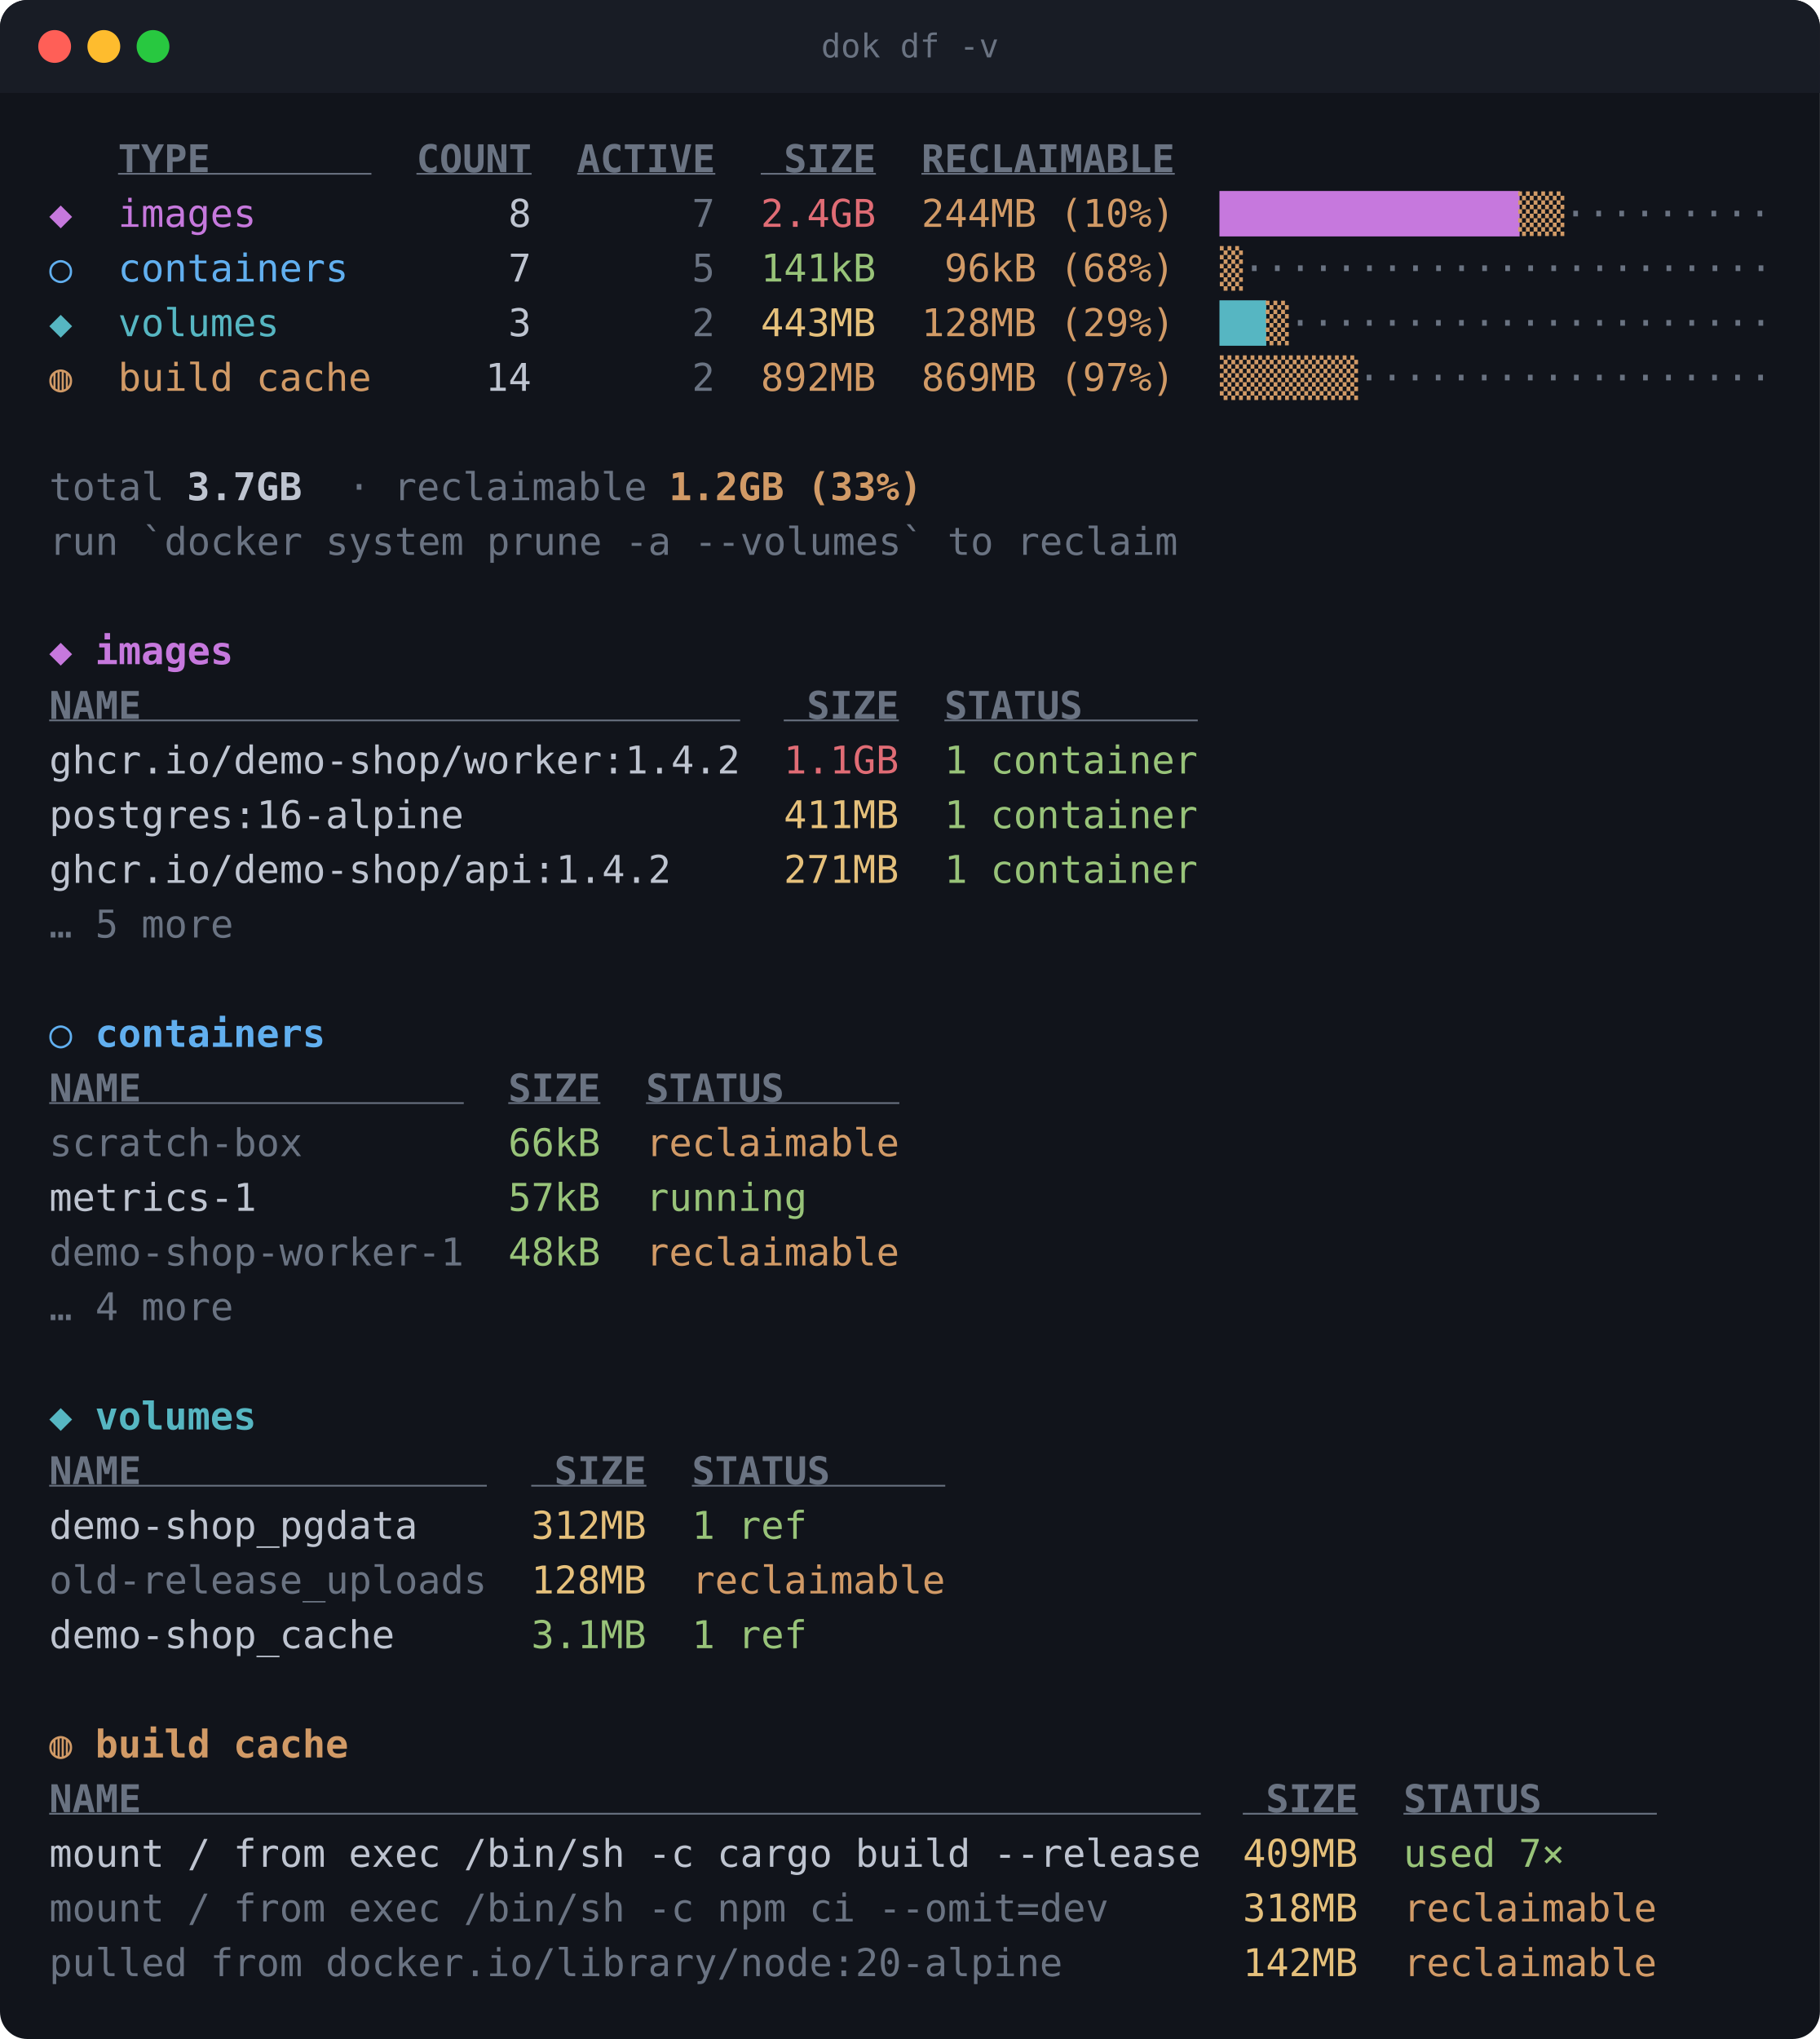
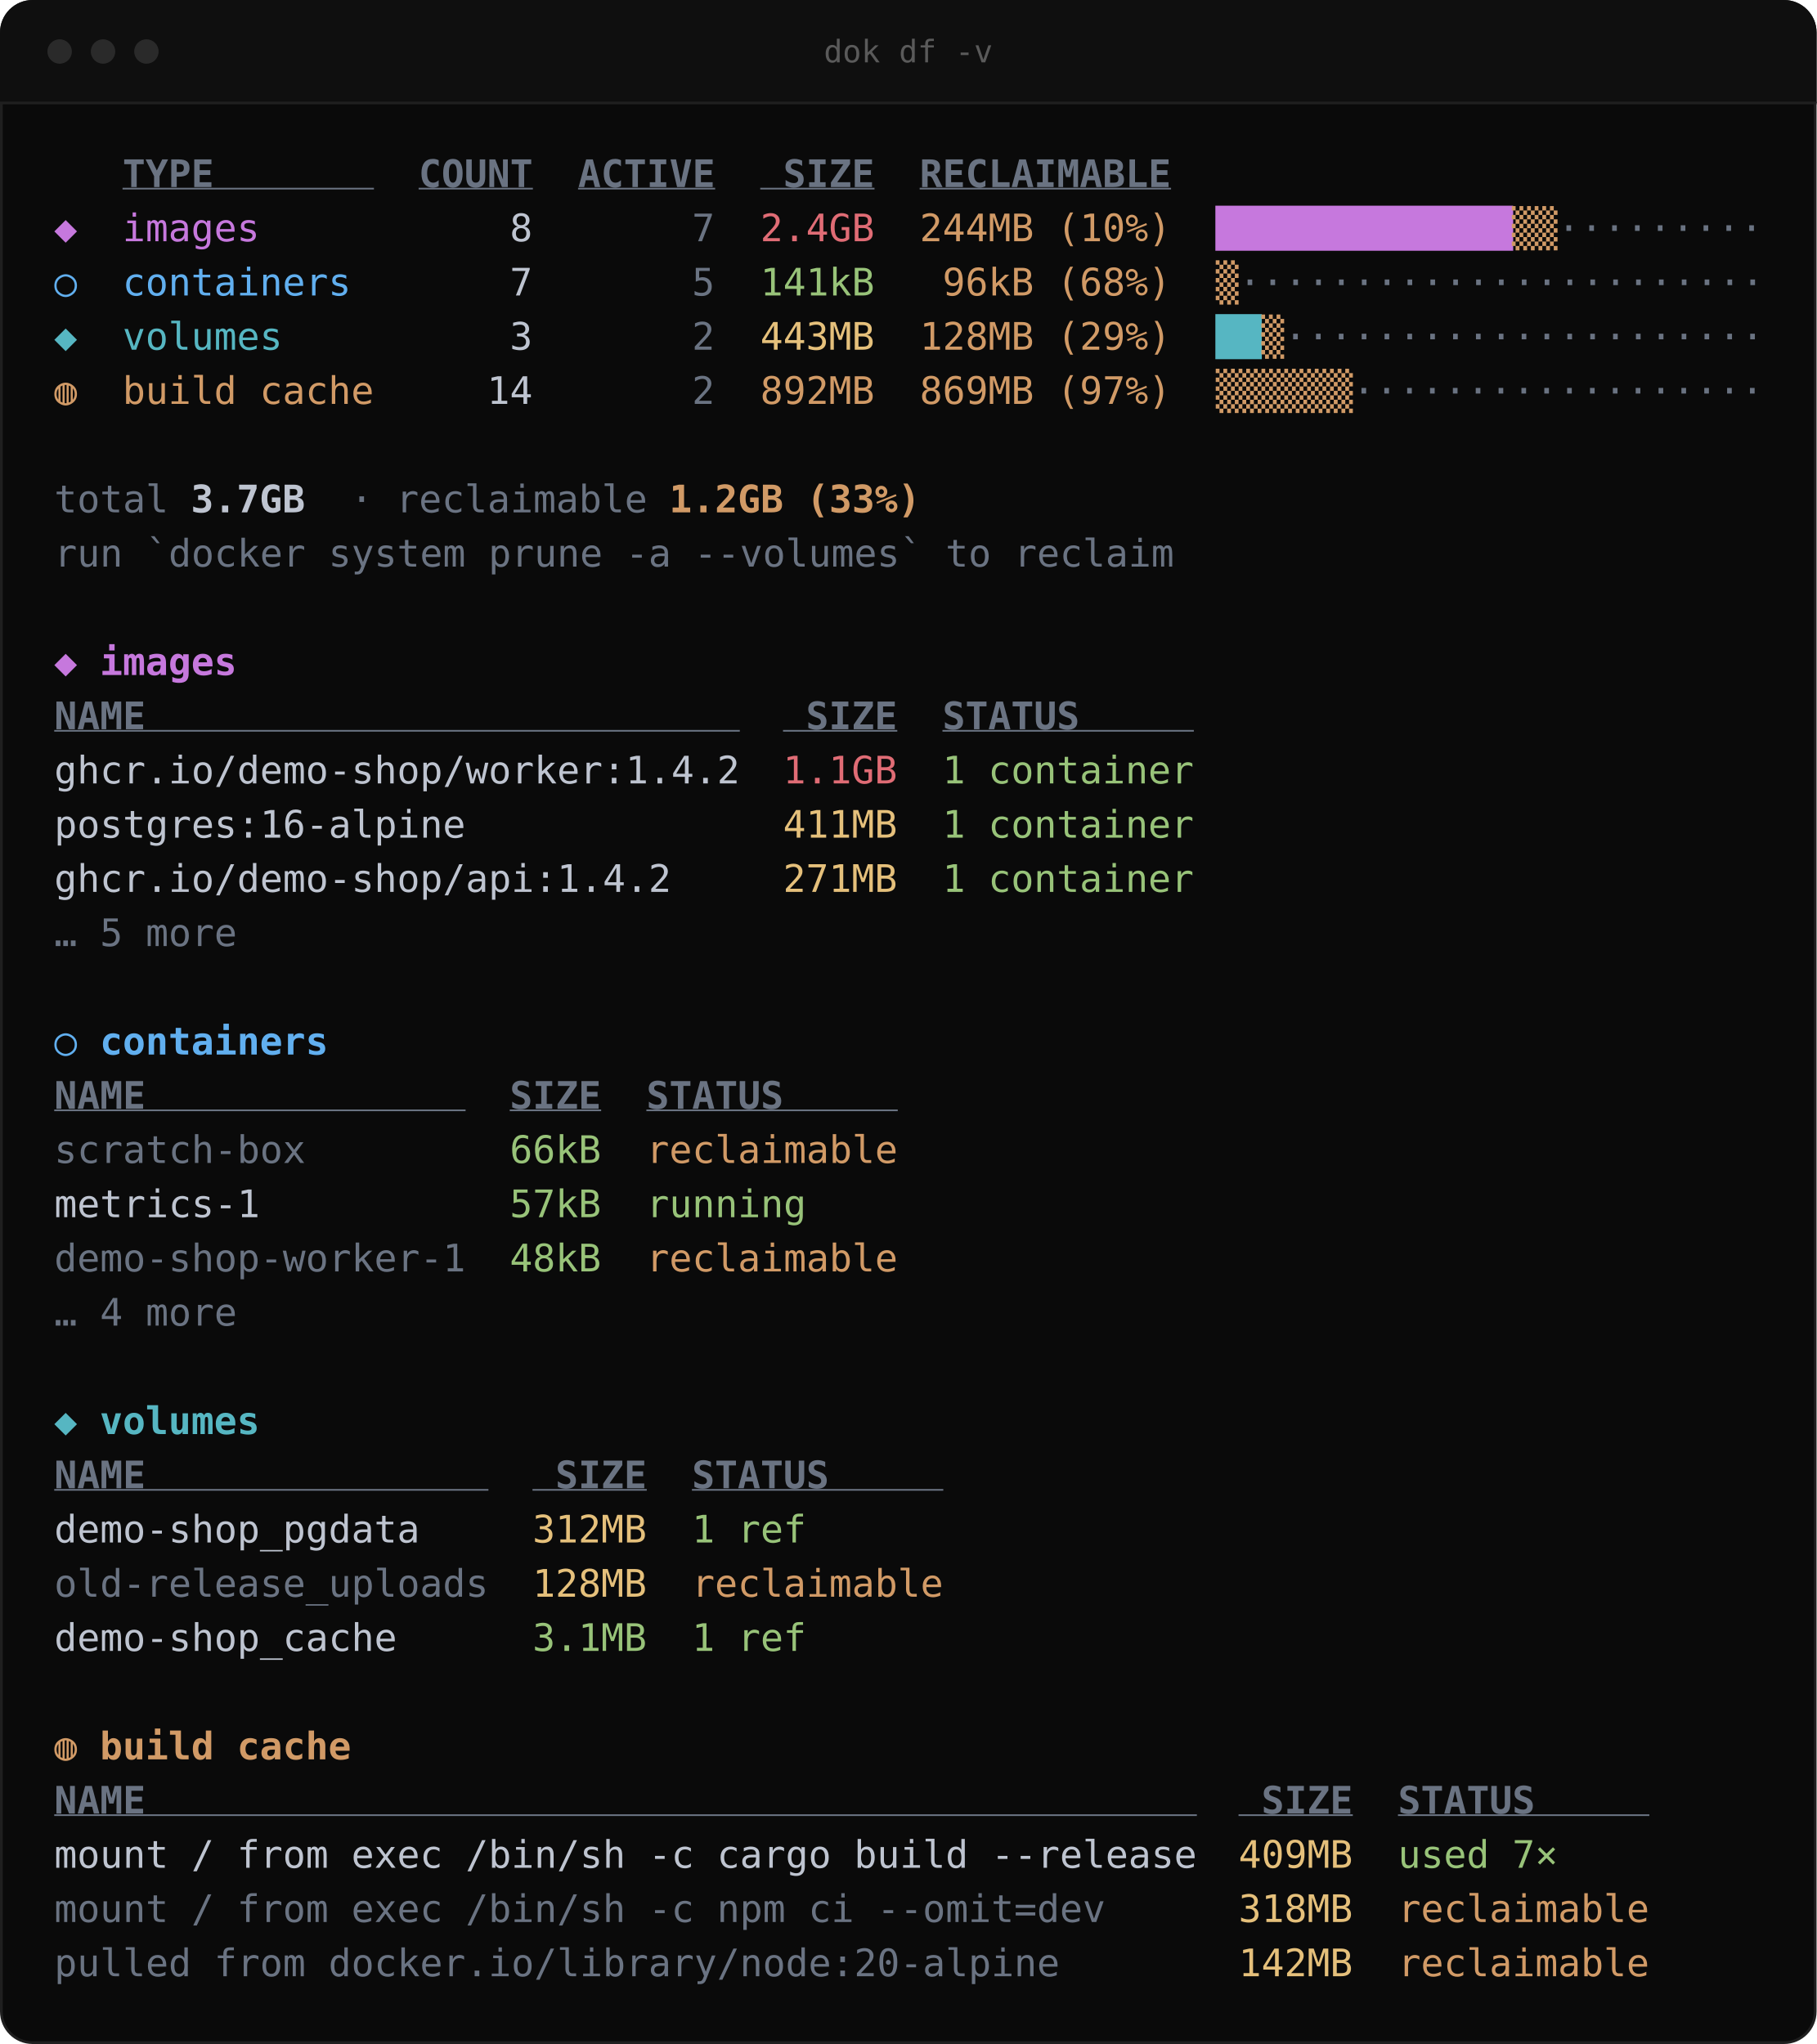
- <svg xmlns="http://www.w3.org/2000/svg" width="666" height="746" viewBox="0 0 666 746" font-family="JetBrains Mono, SFMono-Regular, Menlo, Consolas, monospace" font-size="14">
-   <rect width="666" height="746" rx="10" fill="#11141b" />
-   <rect width="666" height="34" rx="10" fill="#181c25" />
-   <rect y="24" width="666" height="10" fill="#181c25" />
-   <circle cx="20" cy="17" r="6" fill="#ff5f57" />
-   <circle cx="38" cy="17" r="6" fill="#febc2e" />
-   <circle cx="56" cy="17" r="6" fill="#28c840" />
-   <text x="333" y="21" fill="#6a7382" font-size="12" text-anchor="middle">dok df -v</text>
-   <text y="63.0" xml:space="preserve">
-     <tspan x="43.2" fill="#6a7382" font-weight="bold" text-decoration="underline">TYPE       </tspan>
-     <tspan x="152.4" fill="#6a7382" font-weight="bold" text-decoration="underline">COUNT</tspan>
-     <tspan x="211.2" fill="#6a7382" font-weight="bold" text-decoration="underline">ACTIVE</tspan>
-     <tspan x="278.4" fill="#6a7382" font-weight="bold" text-decoration="underline"> SIZE</tspan>
-     <tspan x="337.2" fill="#6a7382" font-weight="bold" text-decoration="underline">RECLAIMABLE</tspan>
+ <svg xmlns="http://www.w3.org/2000/svg" width="670" height="754" viewBox="0 0 670 754" font-family="JetBrains Mono, SFMono-Regular, Menlo, Consolas, monospace" font-size="14">
+   <rect x=".5" y=".5" width="669" height="753" rx="11.5" fill="#0a0a0a" stroke="#1f1f1f" />
+   <path d="M0 12a12 12 0 0 1 12-12h646a12 12 0 0 1 12 12v26H0z" fill="#0f0f0f" />
+   <path d="M0 38h670" stroke="#1f1f1f" />
+   <circle cx="22" cy="19" r="4.5" fill="#2a2a2a" />
+   <circle cx="38" cy="19" r="4.5" fill="#2a2a2a" />
+   <circle cx="54" cy="19" r="4.5" fill="#2a2a2a" />
+   <text x="335" y="23" fill="#5a5a5a" font-size="11.5" text-anchor="middle">dok df -v</text>
+   <text y="69.0" xml:space="preserve">
+     <tspan x="45.2" fill="#6a7382" font-weight="bold" text-decoration="underline">TYPE       </tspan>
+     <tspan x="154.4" fill="#6a7382" font-weight="bold" text-decoration="underline">COUNT</tspan>
+     <tspan x="213.2" fill="#6a7382" font-weight="bold" text-decoration="underline">ACTIVE</tspan>
+     <tspan x="280.4" fill="#6a7382" font-weight="bold" text-decoration="underline"> SIZE</tspan>
+     <tspan x="339.2" fill="#6a7382" font-weight="bold" text-decoration="underline">RECLAIMABLE</tspan>
  </text>
-   <text y="83.0" xml:space="preserve">
-     <tspan x="18.0" fill="#c678dd">◆</tspan>
-     <tspan x="43.2" fill="#c678dd">images</tspan>
-     <tspan x="186.0" fill="#bec4d0">8</tspan>
-     <tspan x="253.2" fill="#6a7382">7</tspan>
-     <tspan x="278.4" fill="#e06c75">2.4GB</tspan>
-     <tspan x="337.2" fill="#d19a66">244MB (10%)</tspan>
-     <tspan x="446.4" fill="#c678dd">█████████████</tspan>
-     <tspan x="555.6" fill="#d19a66">▒▒</tspan>
-     <tspan x="572.4" fill="#6a7382">·········</tspan>
+   <text y="89.0" xml:space="preserve">
+     <tspan x="20.0" fill="#c678dd">◆</tspan>
+     <tspan x="45.2" fill="#c678dd">images</tspan>
+     <tspan x="188.0" fill="#bec4d0">8</tspan>
+     <tspan x="255.2" fill="#6a7382">7</tspan>
+     <tspan x="280.4" fill="#e06c75">2.4GB</tspan>
+     <tspan x="339.2" fill="#d19a66">244MB (10%)</tspan>
+     <tspan x="448.4" fill="#c678dd">█████████████</tspan>
+     <tspan x="557.6" fill="#d19a66">▒▒</tspan>
+     <tspan x="574.4" fill="#6a7382">·········</tspan>
  </text>
-   <text y="103.0" xml:space="preserve">
-     <tspan x="18.0" fill="#61afef">○</tspan>
-     <tspan x="43.2" fill="#61afef">containers</tspan>
-     <tspan x="186.0" fill="#bec4d0">7</tspan>
-     <tspan x="253.2" fill="#6a7382">5</tspan>
-     <tspan x="278.4" fill="#98c379">141kB</tspan>
-     <tspan x="345.6" fill="#d19a66">96kB (68%)</tspan>
-     <tspan x="446.4" fill="#d19a66">▒</tspan>
-     <tspan x="454.8" fill="#6a7382">·······················</tspan>
+   <text y="109.0" xml:space="preserve">
+     <tspan x="20.0" fill="#61afef">○</tspan>
+     <tspan x="45.2" fill="#61afef">containers</tspan>
+     <tspan x="188.0" fill="#bec4d0">7</tspan>
+     <tspan x="255.2" fill="#6a7382">5</tspan>
+     <tspan x="280.4" fill="#98c379">141kB</tspan>
+     <tspan x="347.6" fill="#d19a66">96kB (68%)</tspan>
+     <tspan x="448.4" fill="#d19a66">▒</tspan>
+     <tspan x="456.8" fill="#6a7382">·······················</tspan>
  </text>
-   <text y="123.0" xml:space="preserve">
-     <tspan x="18.0" fill="#56b6c2">◆</tspan>
-     <tspan x="43.2" fill="#56b6c2">volumes</tspan>
-     <tspan x="186.0" fill="#bec4d0">3</tspan>
-     <tspan x="253.2" fill="#6a7382">2</tspan>
-     <tspan x="278.4" fill="#e5c07b">443MB</tspan>
-     <tspan x="337.2" fill="#d19a66">128MB (29%)</tspan>
-     <tspan x="446.4" fill="#56b6c2">██</tspan>
-     <tspan x="463.2" fill="#d19a66">▒</tspan>
-     <tspan x="471.6" fill="#6a7382">·····················</tspan>
+   <text y="129.0" xml:space="preserve">
+     <tspan x="20.0" fill="#56b6c2">◆</tspan>
+     <tspan x="45.2" fill="#56b6c2">volumes</tspan>
+     <tspan x="188.0" fill="#bec4d0">3</tspan>
+     <tspan x="255.2" fill="#6a7382">2</tspan>
+     <tspan x="280.4" fill="#e5c07b">443MB</tspan>
+     <tspan x="339.2" fill="#d19a66">128MB (29%)</tspan>
+     <tspan x="448.4" fill="#56b6c2">██</tspan>
+     <tspan x="465.2" fill="#d19a66">▒</tspan>
+     <tspan x="473.6" fill="#6a7382">·····················</tspan>
  </text>
-   <text y="143.0" xml:space="preserve">
-     <tspan x="18.0" fill="#d19a66">◍</tspan>
-     <tspan x="43.2" fill="#d19a66">build cache</tspan>
-     <tspan x="177.6" fill="#bec4d0">14</tspan>
-     <tspan x="253.2" fill="#6a7382">2</tspan>
-     <tspan x="278.4" fill="#d19a66">892MB</tspan>
-     <tspan x="337.2" fill="#d19a66">869MB (97%)</tspan>
-     <tspan x="446.4" fill="#d19a66">▒▒▒▒▒▒</tspan>
-     <tspan x="496.8" fill="#6a7382">··················</tspan>
+   <text y="149.0" xml:space="preserve">
+     <tspan x="20.0" fill="#d19a66">◍</tspan>
+     <tspan x="45.2" fill="#d19a66">build cache</tspan>
+     <tspan x="179.6" fill="#bec4d0">14</tspan>
+     <tspan x="255.2" fill="#6a7382">2</tspan>
+     <tspan x="280.4" fill="#d19a66">892MB</tspan>
+     <tspan x="339.2" fill="#d19a66">869MB (97%)</tspan>
+     <tspan x="448.4" fill="#d19a66">▒▒▒▒▒▒</tspan>
+     <tspan x="498.8" fill="#6a7382">··················</tspan>
  </text>
-   <text y="183.0" xml:space="preserve">
-     <tspan x="18.0" fill="#6a7382">total</tspan>
-     <tspan x="68.4" fill="#bec4d0" font-weight="bold">3.7GB</tspan>
-     <tspan x="127.2" fill="#6a7382">· reclaimable</tspan>
-     <tspan x="244.8" fill="#d19a66" font-weight="bold">1.2GB (33%)</tspan>
+   <text y="189.0" xml:space="preserve">
+     <tspan x="20.0" fill="#6a7382">total</tspan>
+     <tspan x="70.4" fill="#bec4d0" font-weight="bold">3.7GB</tspan>
+     <tspan x="129.2" fill="#6a7382">· reclaimable</tspan>
+     <tspan x="246.8" fill="#d19a66" font-weight="bold">1.2GB (33%)</tspan>
  </text>
-   <text y="203.0" xml:space="preserve">
-     <tspan x="18.0" fill="#6a7382">run `docker system prune -a --volumes` to reclaim</tspan>
+   <text y="209.0" xml:space="preserve">
+     <tspan x="20.0" fill="#6a7382">run `docker system prune -a --volumes` to reclaim</tspan>
  </text>
-   <text y="243.0" xml:space="preserve">
-     <tspan x="18.0" fill="#c678dd">◆</tspan>
-     <tspan x="34.8" fill="#c678dd" font-weight="bold">images</tspan>
+   <text y="249.0" xml:space="preserve">
+     <tspan x="20.0" fill="#c678dd">◆</tspan>
+     <tspan x="36.8" fill="#c678dd" font-weight="bold">images</tspan>
  </text>
-   <text y="263.0" xml:space="preserve">
-     <tspan x="18.0" fill="#6a7382" font-weight="bold" text-decoration="underline">NAME                          </tspan>
-     <tspan x="286.8" fill="#6a7382" font-weight="bold" text-decoration="underline"> SIZE</tspan>
-     <tspan x="345.6" fill="#6a7382" font-weight="bold" text-decoration="underline">STATUS     </tspan>
+   <text y="269.0" xml:space="preserve">
+     <tspan x="20.0" fill="#6a7382" font-weight="bold" text-decoration="underline">NAME                          </tspan>
+     <tspan x="288.8" fill="#6a7382" font-weight="bold" text-decoration="underline"> SIZE</tspan>
+     <tspan x="347.6" fill="#6a7382" font-weight="bold" text-decoration="underline">STATUS     </tspan>
  </text>
-   <text y="283.0" xml:space="preserve">
-     <tspan x="18.0" fill="#bec4d0">ghcr.io/demo-shop/worker:1.4.2</tspan>
-     <tspan x="286.8" fill="#e06c75">1.1GB</tspan>
-     <tspan x="345.6" fill="#98c379">1 container</tspan>
+   <text y="289.0" xml:space="preserve">
+     <tspan x="20.0" fill="#bec4d0">ghcr.io/demo-shop/worker:1.4.2</tspan>
+     <tspan x="288.8" fill="#e06c75">1.1GB</tspan>
+     <tspan x="347.6" fill="#98c379">1 container</tspan>
  </text>
-   <text y="303.0" xml:space="preserve">
-     <tspan x="18.0" fill="#bec4d0">postgres:16-alpine</tspan>
-     <tspan x="286.8" fill="#e5c07b">411MB</tspan>
-     <tspan x="345.6" fill="#98c379">1 container</tspan>
+   <text y="309.0" xml:space="preserve">
+     <tspan x="20.0" fill="#bec4d0">postgres:16-alpine</tspan>
+     <tspan x="288.8" fill="#e5c07b">411MB</tspan>
+     <tspan x="347.6" fill="#98c379">1 container</tspan>
  </text>
-   <text y="323.0" xml:space="preserve">
-     <tspan x="18.0" fill="#bec4d0">ghcr.io/demo-shop/api:1.4.2</tspan>
-     <tspan x="286.8" fill="#e5c07b">271MB</tspan>
-     <tspan x="345.6" fill="#98c379">1 container</tspan>
+   <text y="329.0" xml:space="preserve">
+     <tspan x="20.0" fill="#bec4d0">ghcr.io/demo-shop/api:1.4.2</tspan>
+     <tspan x="288.8" fill="#e5c07b">271MB</tspan>
+     <tspan x="347.6" fill="#98c379">1 container</tspan>
  </text>
-   <text y="343.0" xml:space="preserve">
-     <tspan x="18.0" fill="#6a7382">… 5 more</tspan>
+   <text y="349.0" xml:space="preserve">
+     <tspan x="20.0" fill="#6a7382">… 5 more</tspan>
  </text>
-   <text y="383.0" xml:space="preserve">
-     <tspan x="18.0" fill="#61afef">○</tspan>
-     <tspan x="34.8" fill="#61afef" font-weight="bold">containers</tspan>
+   <text y="389.0" xml:space="preserve">
+     <tspan x="20.0" fill="#61afef">○</tspan>
+     <tspan x="36.8" fill="#61afef" font-weight="bold">containers</tspan>
  </text>
-   <text y="403.0" xml:space="preserve">
-     <tspan x="18.0" fill="#6a7382" font-weight="bold" text-decoration="underline">NAME              </tspan>
-     <tspan x="186.0" fill="#6a7382" font-weight="bold" text-decoration="underline">SIZE</tspan>
-     <tspan x="236.4" fill="#6a7382" font-weight="bold" text-decoration="underline">STATUS     </tspan>
+   <text y="409.0" xml:space="preserve">
+     <tspan x="20.0" fill="#6a7382" font-weight="bold" text-decoration="underline">NAME              </tspan>
+     <tspan x="188.0" fill="#6a7382" font-weight="bold" text-decoration="underline">SIZE</tspan>
+     <tspan x="238.4" fill="#6a7382" font-weight="bold" text-decoration="underline">STATUS     </tspan>
  </text>
-   <text y="423.0" xml:space="preserve">
-     <tspan x="18.0" fill="#6a7382">scratch-box</tspan>
-     <tspan x="186.0" fill="#98c379">66kB</tspan>
-     <tspan x="236.4" fill="#d19a66">reclaimable</tspan>
+   <text y="429.0" xml:space="preserve">
+     <tspan x="20.0" fill="#6a7382">scratch-box</tspan>
+     <tspan x="188.0" fill="#98c379">66kB</tspan>
+     <tspan x="238.4" fill="#d19a66">reclaimable</tspan>
  </text>
-   <text y="443.0" xml:space="preserve">
-     <tspan x="18.0" fill="#bec4d0">metrics-1</tspan>
-     <tspan x="186.0" fill="#98c379">57kB</tspan>
-     <tspan x="236.4" fill="#98c379">running</tspan>
+   <text y="449.0" xml:space="preserve">
+     <tspan x="20.0" fill="#bec4d0">metrics-1</tspan>
+     <tspan x="188.0" fill="#98c379">57kB</tspan>
+     <tspan x="238.4" fill="#98c379">running</tspan>
  </text>
-   <text y="463.0" xml:space="preserve">
-     <tspan x="18.0" fill="#6a7382">demo-shop-worker-1</tspan>
-     <tspan x="186.0" fill="#98c379">48kB</tspan>
-     <tspan x="236.4" fill="#d19a66">reclaimable</tspan>
+   <text y="469.0" xml:space="preserve">
+     <tspan x="20.0" fill="#6a7382">demo-shop-worker-1</tspan>
+     <tspan x="188.0" fill="#98c379">48kB</tspan>
+     <tspan x="238.4" fill="#d19a66">reclaimable</tspan>
  </text>
-   <text y="483.0" xml:space="preserve">
-     <tspan x="18.0" fill="#6a7382">… 4 more</tspan>
+   <text y="489.0" xml:space="preserve">
+     <tspan x="20.0" fill="#6a7382">… 4 more</tspan>
  </text>
-   <text y="523.0" xml:space="preserve">
-     <tspan x="18.0" fill="#56b6c2">◆</tspan>
-     <tspan x="34.8" fill="#56b6c2" font-weight="bold">volumes</tspan>
+   <text y="529.0" xml:space="preserve">
+     <tspan x="20.0" fill="#56b6c2">◆</tspan>
+     <tspan x="36.8" fill="#56b6c2" font-weight="bold">volumes</tspan>
  </text>
-   <text y="543.0" xml:space="preserve">
-     <tspan x="18.0" fill="#6a7382" font-weight="bold" text-decoration="underline">NAME               </tspan>
-     <tspan x="194.4" fill="#6a7382" font-weight="bold" text-decoration="underline"> SIZE</tspan>
-     <tspan x="253.2" fill="#6a7382" font-weight="bold" text-decoration="underline">STATUS     </tspan>
+   <text y="549.0" xml:space="preserve">
+     <tspan x="20.0" fill="#6a7382" font-weight="bold" text-decoration="underline">NAME               </tspan>
+     <tspan x="196.4" fill="#6a7382" font-weight="bold" text-decoration="underline"> SIZE</tspan>
+     <tspan x="255.2" fill="#6a7382" font-weight="bold" text-decoration="underline">STATUS     </tspan>
  </text>
-   <text y="563.0" xml:space="preserve">
-     <tspan x="18.0" fill="#bec4d0">demo-shop_pgdata</tspan>
-     <tspan x="194.4" fill="#e5c07b">312MB</tspan>
-     <tspan x="253.2" fill="#98c379">1 ref</tspan>
+   <text y="569.0" xml:space="preserve">
+     <tspan x="20.0" fill="#bec4d0">demo-shop_pgdata</tspan>
+     <tspan x="196.4" fill="#e5c07b">312MB</tspan>
+     <tspan x="255.2" fill="#98c379">1 ref</tspan>
  </text>
-   <text y="583.0" xml:space="preserve">
-     <tspan x="18.0" fill="#6a7382">old-release_uploads</tspan>
-     <tspan x="194.4" fill="#e5c07b">128MB</tspan>
-     <tspan x="253.2" fill="#d19a66">reclaimable</tspan>
+   <text y="589.0" xml:space="preserve">
+     <tspan x="20.0" fill="#6a7382">old-release_uploads</tspan>
+     <tspan x="196.4" fill="#e5c07b">128MB</tspan>
+     <tspan x="255.2" fill="#d19a66">reclaimable</tspan>
  </text>
-   <text y="603.0" xml:space="preserve">
-     <tspan x="18.0" fill="#bec4d0">demo-shop_cache</tspan>
-     <tspan x="194.4" fill="#98c379">3.1MB</tspan>
-     <tspan x="253.2" fill="#98c379">1 ref</tspan>
+   <text y="609.0" xml:space="preserve">
+     <tspan x="20.0" fill="#bec4d0">demo-shop_cache</tspan>
+     <tspan x="196.4" fill="#98c379">3.1MB</tspan>
+     <tspan x="255.2" fill="#98c379">1 ref</tspan>
  </text>
-   <text y="643.0" xml:space="preserve">
-     <tspan x="18.0" fill="#d19a66">◍</tspan>
-     <tspan x="34.8" fill="#d19a66" font-weight="bold">build cache</tspan>
+   <text y="649.0" xml:space="preserve">
+     <tspan x="20.0" fill="#d19a66">◍</tspan>
+     <tspan x="36.8" fill="#d19a66" font-weight="bold">build cache</tspan>
  </text>
-   <text y="663.0" xml:space="preserve">
-     <tspan x="18.0" fill="#6a7382" font-weight="bold" text-decoration="underline">NAME                                              </tspan>
-     <tspan x="454.8" fill="#6a7382" font-weight="bold" text-decoration="underline"> SIZE</tspan>
-     <tspan x="513.6" fill="#6a7382" font-weight="bold" text-decoration="underline">STATUS     </tspan>
+   <text y="669.0" xml:space="preserve">
+     <tspan x="20.0" fill="#6a7382" font-weight="bold" text-decoration="underline">NAME                                              </tspan>
+     <tspan x="456.8" fill="#6a7382" font-weight="bold" text-decoration="underline"> SIZE</tspan>
+     <tspan x="515.6" fill="#6a7382" font-weight="bold" text-decoration="underline">STATUS     </tspan>
  </text>
-   <text y="683.0" xml:space="preserve">
-     <tspan x="18.0" fill="#bec4d0">mount / from exec /bin/sh -c cargo build --release</tspan>
-     <tspan x="454.8" fill="#e5c07b">409MB</tspan>
-     <tspan x="513.6" fill="#98c379">used 7×</tspan>
+   <text y="689.0" xml:space="preserve">
+     <tspan x="20.0" fill="#bec4d0">mount / from exec /bin/sh -c cargo build --release</tspan>
+     <tspan x="456.8" fill="#e5c07b">409MB</tspan>
+     <tspan x="515.6" fill="#98c379">used 7×</tspan>
  </text>
-   <text y="703.0" xml:space="preserve">
-     <tspan x="18.0" fill="#6a7382">mount / from exec /bin/sh -c npm ci --omit=dev</tspan>
-     <tspan x="454.8" fill="#e5c07b">318MB</tspan>
-     <tspan x="513.6" fill="#d19a66">reclaimable</tspan>
+   <text y="709.0" xml:space="preserve">
+     <tspan x="20.0" fill="#6a7382">mount / from exec /bin/sh -c npm ci --omit=dev</tspan>
+     <tspan x="456.8" fill="#e5c07b">318MB</tspan>
+     <tspan x="515.6" fill="#d19a66">reclaimable</tspan>
  </text>
-   <text y="723.0" xml:space="preserve">
-     <tspan x="18.0" fill="#6a7382">pulled from docker.io/library/node:20-alpine</tspan>
-     <tspan x="454.8" fill="#e5c07b">142MB</tspan>
-     <tspan x="513.6" fill="#d19a66">reclaimable</tspan>
+   <text y="729.0" xml:space="preserve">
+     <tspan x="20.0" fill="#6a7382">pulled from docker.io/library/node:20-alpine</tspan>
+     <tspan x="456.8" fill="#e5c07b">142MB</tspan>
+     <tspan x="515.6" fill="#d19a66">reclaimable</tspan>
  </text>
</svg>
